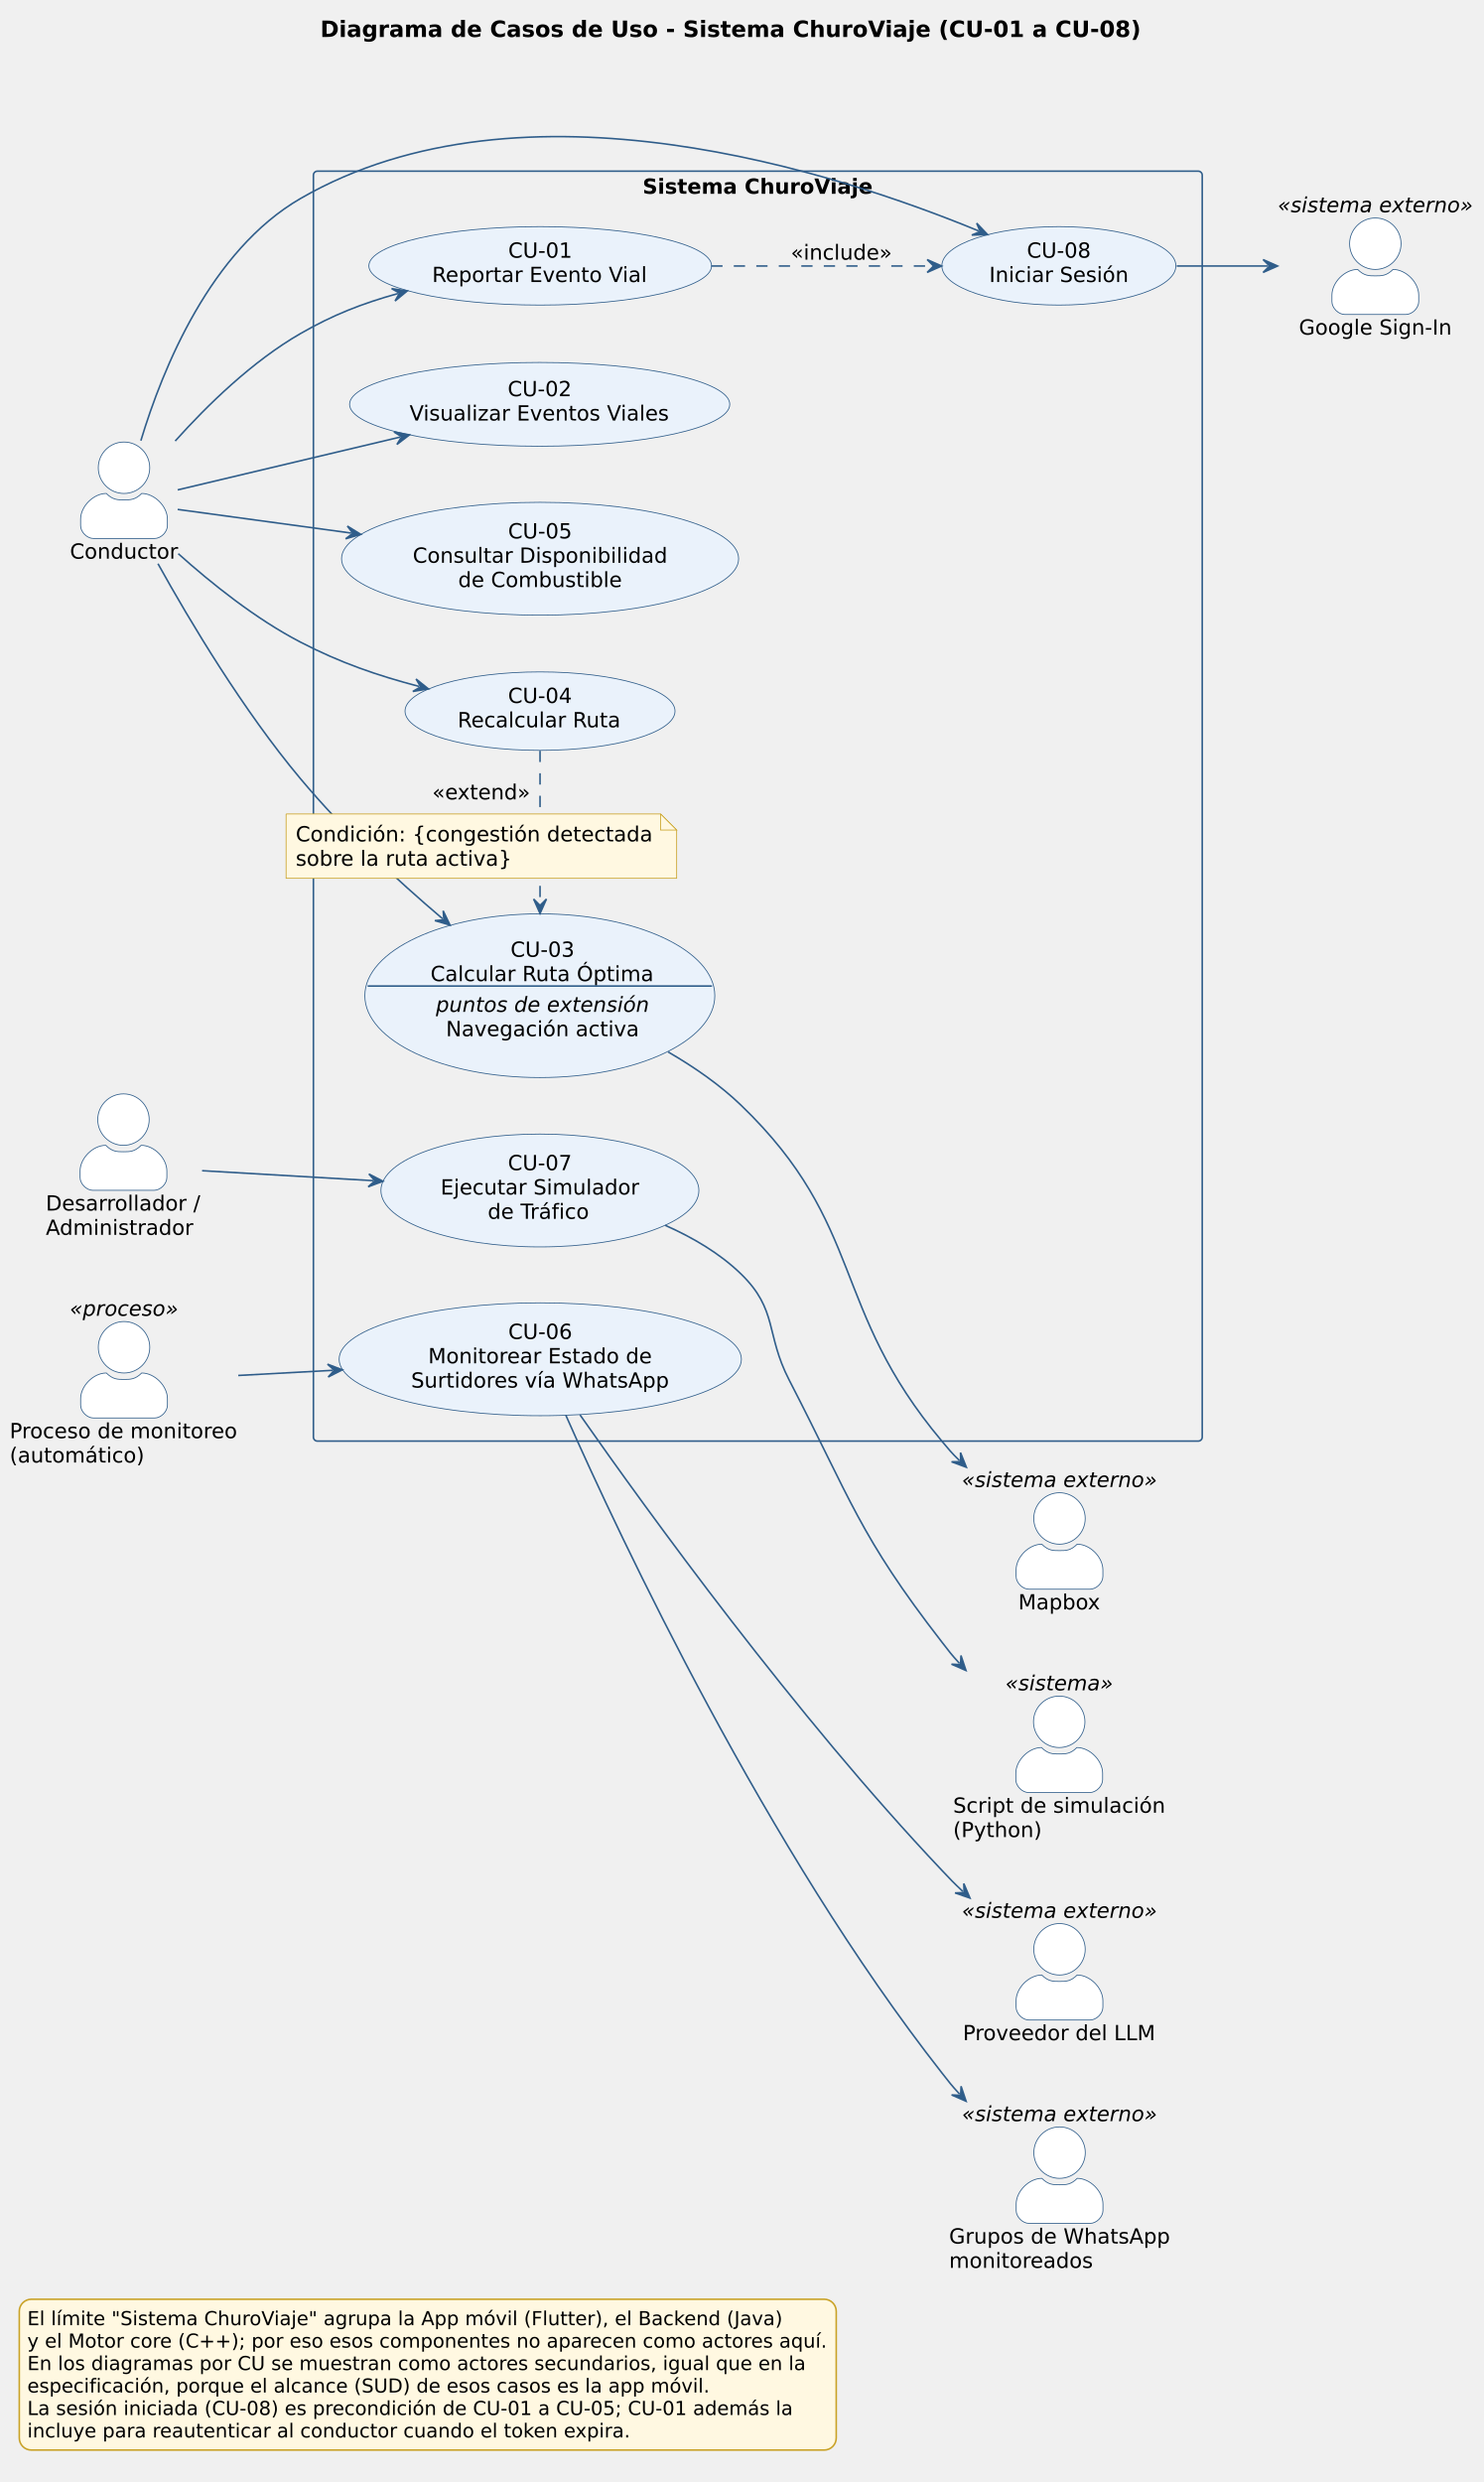
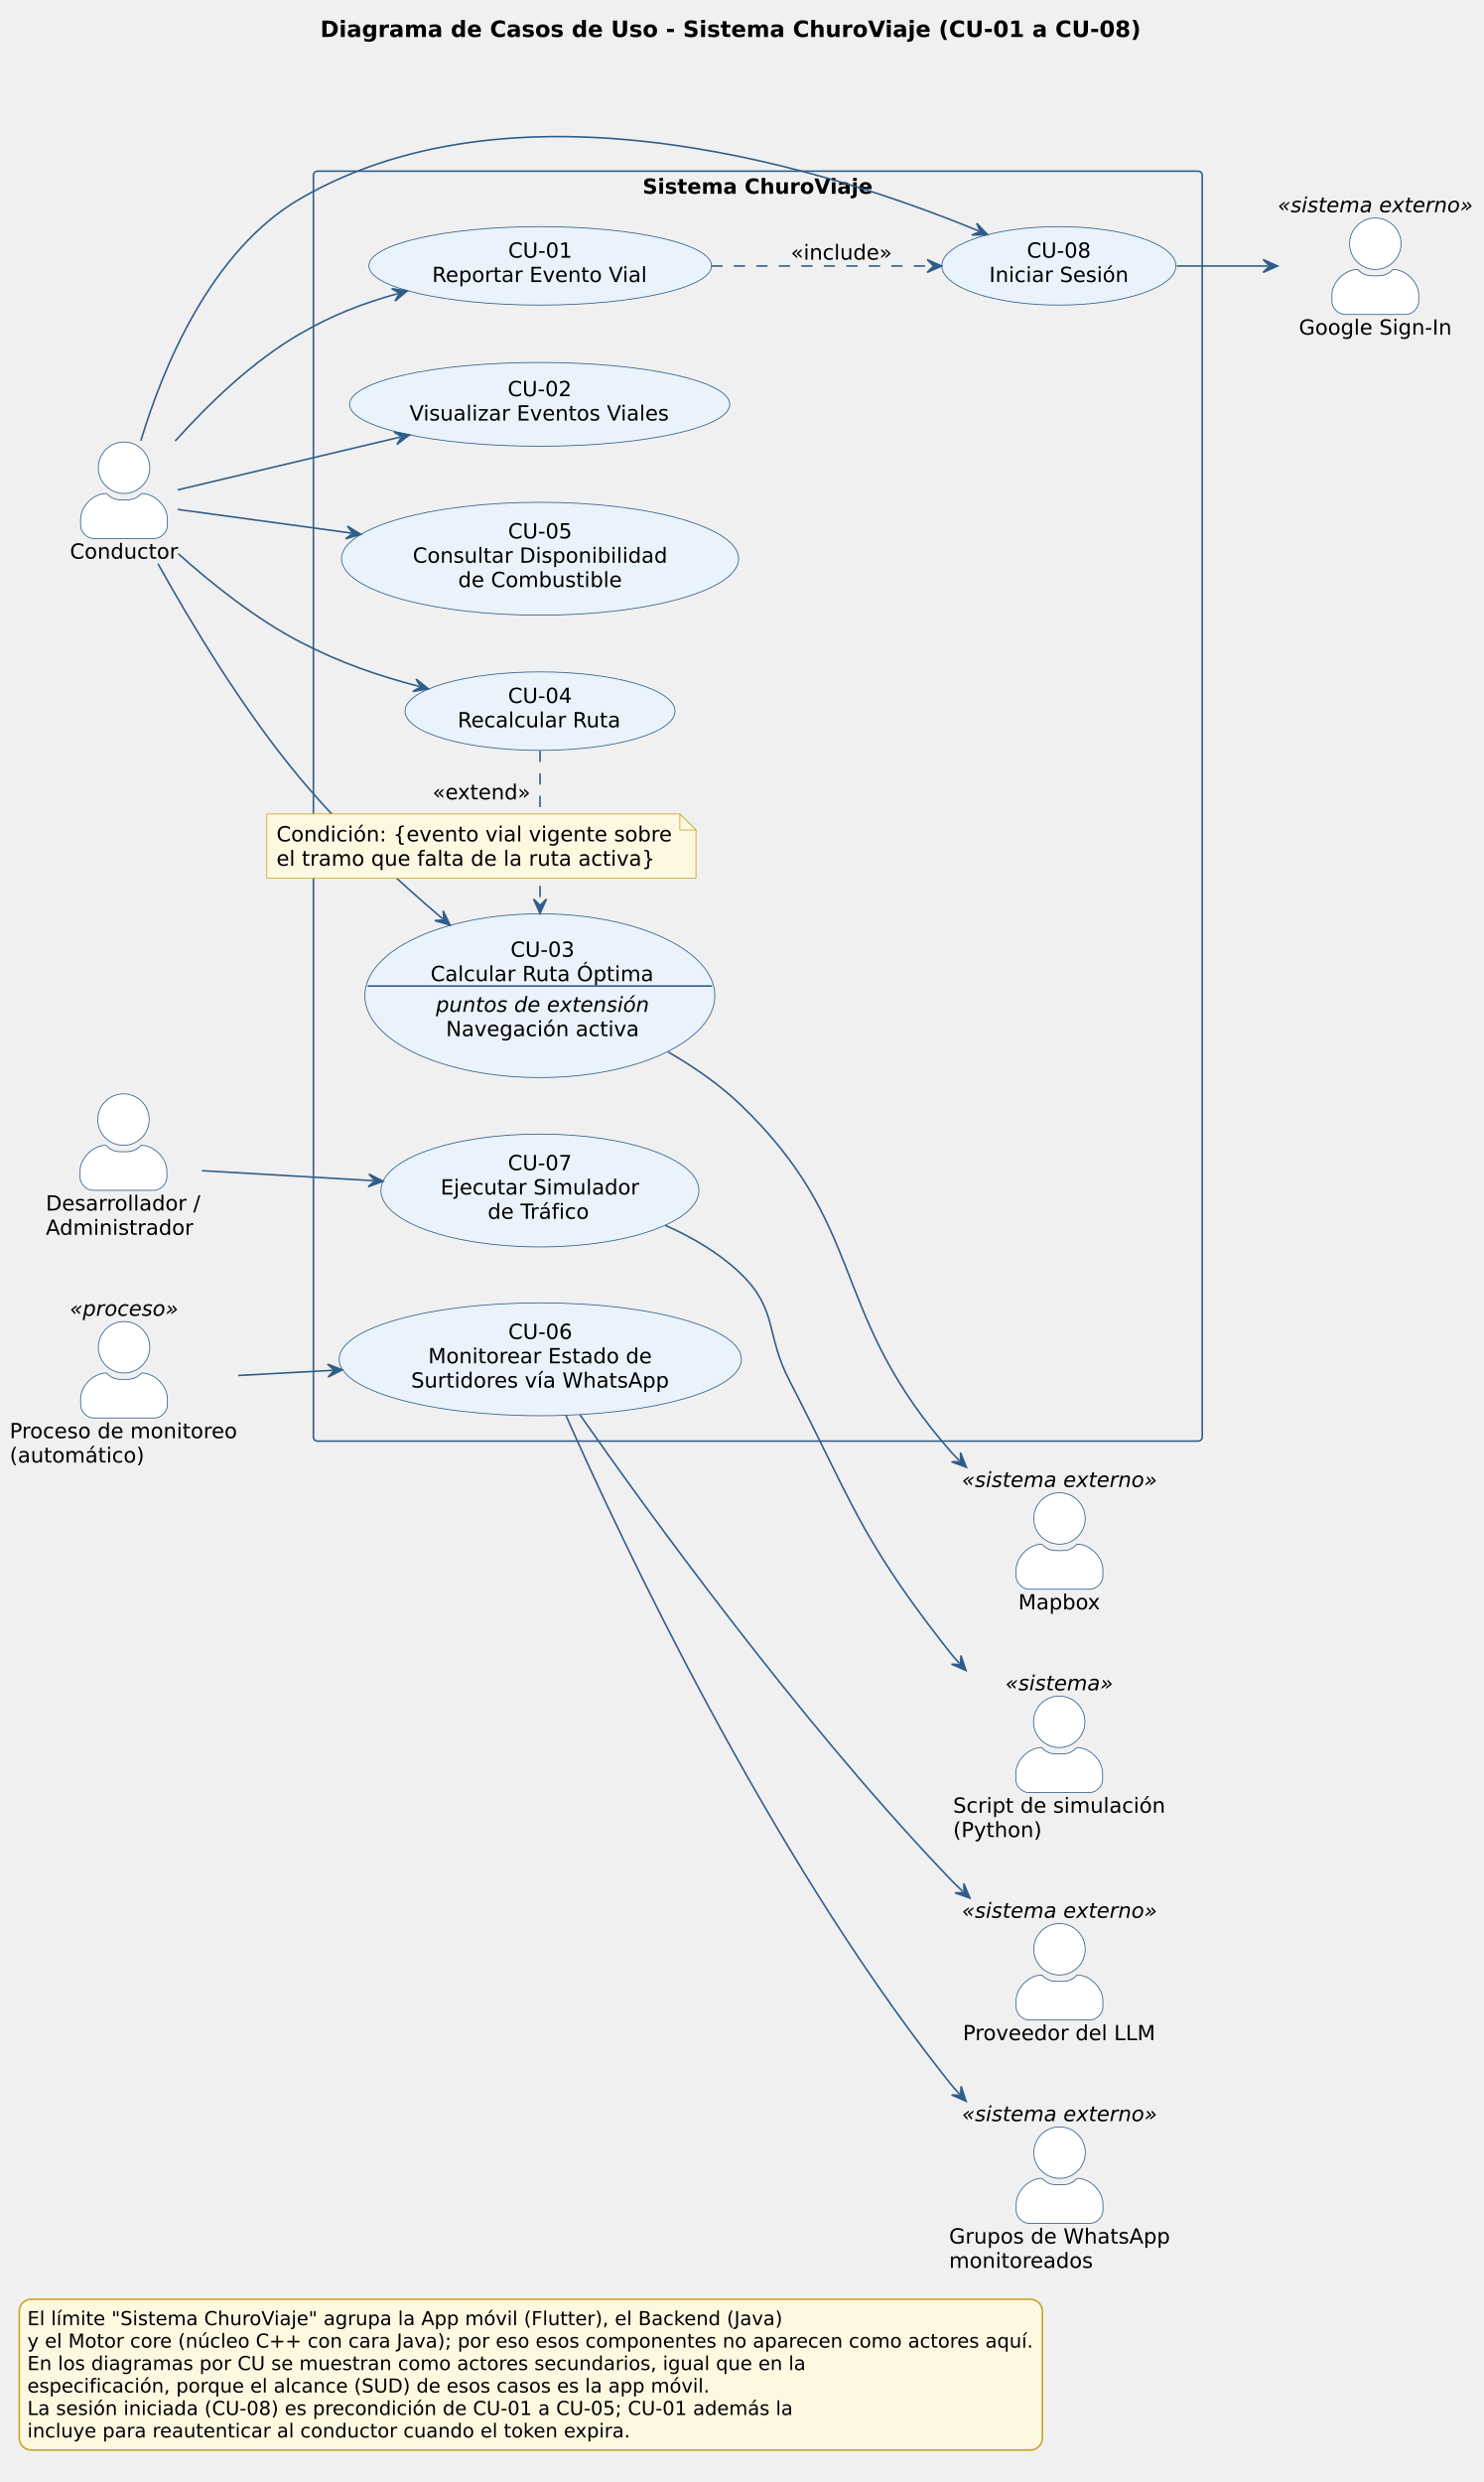
<svg xmlns="http://www.w3.org/2000/svg" contentStyleType="text/css" height="1544px" preserveAspectRatio="none" style="width:923px;height:1544px;background:#FFFFFF;" version="1.1" viewBox="0 0 923 1544" width="923px" zoomAndPan="magnify">
  <defs />
  <g>
    <text fill="#000000" font-family="DejaVu Sans" font-size="14" font-weight="bold" lengthAdjust="spacing" textLength="510.843" x="199.272" y="22.995">Diagrama de Casos de Uso - Sistema ChuroViaje (CU-01 a CU-08)</text>
    <g id="cluster_Sistema ChuroViaje">
      <rect fill="none" height="790" rx="2.5" ry="2.5" style="stroke:#2F5D8A;stroke-width:1.0;" width="553" x="195" y="106.477" />
      <text fill="#000000" font-family="DejaVu Sans" font-size="13" font-weight="bold" lengthAdjust="spacing" textLength="143.387" x="399.806" y="120.544">Sistema ChuroViaje</text>
    </g>
    <g id="elem_CU08">
      <ellipse cx="658.802" cy="165.378" fill="#EAF2FB" rx="72.802" ry="24.401" style="stroke:#2F5D8A;stroke-width:0.5;" />
      <text fill="#000000" font-family="DejaVu Sans" font-size="13" lengthAdjust="spacing" textLength="39.825" x="638.89" y="160.312">CU-08</text>
      <text fill="#000000" font-family="DejaVu Sans" font-size="13" lengthAdjust="spacing" textLength="86.715" x="615.445" y="175.445">Iniciar Sesión</text>
    </g>
    <g id="elem_CU01">
      <ellipse cx="336.114" cy="165.378" fill="#EAF2FB" rx="106.614" ry="24.401" style="stroke:#2F5D8A;stroke-width:0.5;" />
      <text fill="#000000" font-family="DejaVu Sans" font-size="13" lengthAdjust="spacing" textLength="39.825" x="316.201" y="160.312">CU-01</text>
      <text fill="#000000" font-family="DejaVu Sans" font-size="13" lengthAdjust="spacing" textLength="134.532" x="268.848" y="175.445">Reportar Evento Vial</text>
    </g>
    <g id="elem_CU02">
      <ellipse cx="335.773" cy="251.531" fill="#EAF2FB" rx="118.273" ry="26.055" style="stroke:#2F5D8A;stroke-width:0.5;" />
      <text fill="#000000" font-family="DejaVu Sans" font-size="13" lengthAdjust="spacing" textLength="39.825" x="315.86" y="246.465">CU-02</text>
      <text fill="#000000" font-family="DejaVu Sans" font-size="13" lengthAdjust="spacing" textLength="161.929" x="254.809" y="261.598">Visualizar Eventos Viales</text>
    </g>
    <g id="elem_CU03">
      <ellipse cx="335.867" cy="619.401" fill="#EAF2FB" rx="108.867" ry="50.925" style="stroke:#2F5D8A;stroke-width:0.5;" />
      <text fill="#000000" font-family="DejaVu Sans" font-size="13" lengthAdjust="spacing" textLength="39.825" x="317.633" y="595.203">CU-03</text>
      <text fill="#000000" font-family="DejaVu Sans" font-size="13" lengthAdjust="spacing" textLength="139.388" x="267.852" y="610.336">Calcular Ruta Óptima</text>
      <line style="stroke:#2F5D8A;stroke-width:1.0;" x1="228.758" x2="442.976" y1="613.401" y2="613.401" />
      <text fill="#000000" font-family="DejaVu Sans" font-size="13" font-style="italic" lengthAdjust="spacing" textLength="132.672" x="271.21" y="629.468">puntos de extensión</text>
      <text fill="#000000" font-family="DejaVu Sans" font-size="13" lengthAdjust="spacing" textLength="120.168" x="277.462" y="644.601">Navegación activa</text>
    </g>
    <g id="elem_CU04">
      <ellipse cx="335.988" cy="442.378" fill="#EAF2FB" rx="83.987" ry="24.401" style="stroke:#2F5D8A;stroke-width:0.5;" />
      <text fill="#000000" font-family="DejaVu Sans" font-size="13" lengthAdjust="spacing" textLength="39.825" x="316.075" y="437.312">CU-04</text>
      <text fill="#000000" font-family="DejaVu Sans" font-size="13" lengthAdjust="spacing" textLength="102.534" x="284.721" y="452.445">Recalcular Ruta</text>
    </g>
    <g id="elem_CU05">
      <ellipse cx="336.022" cy="347.578" fill="#EAF2FB" rx="123.522" ry="35.102" style="stroke:#2F5D8A;stroke-width:0.5;" />
      <text fill="#000000" font-family="DejaVu Sans" font-size="13" lengthAdjust="spacing" textLength="39.825" x="316.109" y="334.946">CU-05</text>
      <text fill="#000000" font-family="DejaVu Sans" font-size="13" lengthAdjust="spacing" textLength="158.444" x="256.8" y="350.079">Consultar Disponibilidad</text>
      <text fill="#000000" font-family="DejaVu Sans" font-size="13" lengthAdjust="spacing" textLength="101.912" x="285.066" y="365.212">de Combustible</text>
    </g>
    <g id="elem_CU06">
      <ellipse cx="336.138" cy="845.578" fill="#EAF2FB" rx="125.138" ry="35.102" style="stroke:#2F5D8A;stroke-width:0.5;" />
      <text fill="#000000" font-family="DejaVu Sans" font-size="13" lengthAdjust="spacing" textLength="39.825" x="316.225" y="832.946">CU-06</text>
      <text fill="#000000" font-family="DejaVu Sans" font-size="13" lengthAdjust="spacing" textLength="139.496" x="266.39" y="848.079">Monitorear Estado de</text>
      <text fill="#000000" font-family="DejaVu Sans" font-size="13" lengthAdjust="spacing" textLength="160.729" x="255.773" y="863.212">Surtidores vía WhatsApp</text>
    </g>
    <g id="elem_CU07">
      <ellipse cx="335.916" cy="740.578" fill="#EAF2FB" rx="98.916" ry="35.102" style="stroke:#2F5D8A;stroke-width:0.5;" />
      <text fill="#000000" font-family="DejaVu Sans" font-size="13" lengthAdjust="spacing" textLength="39.825" x="316.004" y="727.946">CU-07</text>
      <text fill="#000000" font-family="DejaVu Sans" font-size="13" lengthAdjust="spacing" textLength="123.646" x="274.093" y="743.079">Ejecutar Simulador</text>
      <text fill="#000000" font-family="DejaVu Sans" font-size="13" lengthAdjust="spacing" textLength="64.924" x="303.454" y="758.212">de Tráfico</text>
    </g>
    <g id="elem_Conductor">
      <ellipse cx="77.152" cy="290.977" fill="#FFFFFF" rx="16" ry="16" style="stroke:#2F5D8A;stroke-width:0.5;" />
      <path d="M77.152,310.977 C81.152,310.977 84.152,310.977 88.152,306.977 C96.152,306.977 104.152,314.977 104.152,322.977 L104.152,326.977 C104.152,330.977 100.152,334.977 96.152,334.977 L58.152,334.977 C54.152,334.977 50.152,330.977 50.152,326.977 L50.152,322.977 C50.152,314.977 58.152,306.977 66.152,306.977 C70.152,310.977 73.152,310.977 77.152,310.977 " fill="#FFFFFF" style="stroke:#2F5D8A;stroke-width:0.5;" />
      <text fill="#000000" font-family="DejaVu Sans" font-size="13" lengthAdjust="spacing" textLength="67.304" x="43.5" y="347.544">Conductor</text>
    </g>
    <g id="elem_Dev">
      <ellipse cx="76.822" cy="696.477" fill="#FFFFFF" rx="16" ry="16" style="stroke:#2F5D8A;stroke-width:0.5;" />
      <path d="M76.822,716.477 C80.822,716.477 83.822,716.477 87.822,712.477 C95.822,712.477 103.822,720.477 103.822,728.477 L103.822,732.477 C103.822,736.477 99.822,740.477 95.822,740.477 L57.822,740.477 C53.822,740.477 49.822,736.477 49.822,732.477 L49.822,728.477 C49.822,720.477 57.822,712.477 65.822,712.477 C69.822,716.477 72.822,716.477 76.822,716.477 " fill="#FFFFFF" style="stroke:#2F5D8A;stroke-width:0.5;" />
      <text fill="#000000" font-family="DejaVu Sans" font-size="13" lengthAdjust="spacing" textLength="96.643" x="28.5" y="753.044">Desarrollador /</text>
      <text fill="#000000" font-family="DejaVu Sans" font-size="13" lengthAdjust="spacing" textLength="92.003" x="28.5" y="768.177">Administrador</text>
    </g>
    <g id="elem_Monitor">
      <ellipse cx="77.17" cy="838.11" fill="#FFFFFF" rx="16" ry="16" style="stroke:#2F5D8A;stroke-width:0.5;" />
      <path d="M77.17,858.11 C81.17,858.11 84.17,858.11 88.17,854.11 C96.17,854.11 104.17,862.11 104.17,870.11 L104.17,874.11 C104.17,878.11 100.17,882.11 96.17,882.11 L58.17,882.11 C54.17,882.11 50.17,878.11 50.17,874.11 L50.17,870.11 C50.17,862.11 58.17,854.11 66.17,854.11 C70.17,858.11 73.17,858.11 77.17,858.11 " fill="#FFFFFF" style="stroke:#2F5D8A;stroke-width:0.5;" />
      <text fill="#000000" font-family="DejaVu Sans" font-size="13" lengthAdjust="spacing" textLength="142.34" x="6" y="894.677">Proceso de monitoreo</text>
      <text fill="#000000" font-family="DejaVu Sans" font-size="13" lengthAdjust="spacing" textLength="83.84" x="6" y="909.809">(automático)</text>
      <text fill="#000000" font-family="DejaVu Sans" font-size="13" font-style="italic" lengthAdjust="spacing" textLength="67.469" x="43.435" y="818.544">«proceso»</text>
    </g>
    <g id="elem_Google">
      <ellipse cx="855.693" cy="151.61" fill="#FFFFFF" rx="16" ry="16" style="stroke:#2F5D8A;stroke-width:0.5;" />
      <path d="M855.693,171.61 C859.693,171.61 862.693,171.61 866.693,167.61 C874.693,167.61 882.693,175.61 882.693,183.61 L882.693,187.61 C882.693,191.61 878.693,195.61 874.693,195.61 L836.693,195.61 C832.693,195.61 828.693,191.61 828.693,187.61 L828.693,183.61 C828.693,175.61 836.693,167.61 844.693,167.61 C848.693,171.61 851.693,171.61 855.693,171.61 " fill="#FFFFFF" style="stroke:#2F5D8A;stroke-width:0.5;" />
      <text fill="#000000" font-family="DejaVu Sans" font-size="13" lengthAdjust="spacing" textLength="95.094" x="808.146" y="208.177">Google Sign-In</text>
      <text fill="#000000" font-family="DejaVu Sans" font-size="13" font-style="italic" lengthAdjust="spacing" textLength="121.386" x="795" y="132.044">«sistema externo»</text>
    </g>
    <g id="elem_Mapbox">
      <ellipse cx="659.193" cy="944.61" fill="#FFFFFF" rx="16" ry="16" style="stroke:#2F5D8A;stroke-width:0.5;" />
      <path d="M659.193,964.61 C663.193,964.61 666.193,964.61 670.193,960.61 C678.193,960.61 686.193,968.61 686.193,976.61 L686.193,980.61 C686.193,984.61 682.193,988.61 678.193,988.61 L640.193,988.61 C636.193,988.61 632.193,984.61 632.193,980.61 L632.193,976.61 C632.193,968.61 640.193,960.61 648.193,960.61 C652.193,964.61 655.193,964.61 659.193,964.61 " fill="#FFFFFF" style="stroke:#2F5D8A;stroke-width:0.5;" />
      <text fill="#000000" font-family="DejaVu Sans" font-size="13" lengthAdjust="spacing" textLength="51.334" x="633.526" y="1001.177">Mapbox</text>
      <text fill="#000000" font-family="DejaVu Sans" font-size="13" font-style="italic" lengthAdjust="spacing" textLength="121.386" x="598.5" y="925.044">«sistema externo»</text>
    </g>
    <g id="elem_WA">
      <ellipse cx="659.239" cy="1339.11" fill="#FFFFFF" rx="16" ry="16" style="stroke:#2F5D8A;stroke-width:0.5;" />
      <path d="M659.239,1359.11 C663.239,1359.11 666.239,1359.11 670.239,1355.11 C678.239,1355.11 686.239,1363.11 686.239,1371.11 L686.239,1375.11 C686.239,1379.11 682.239,1383.11 678.239,1383.11 L640.239,1383.11 C636.239,1383.11 632.239,1379.11 632.239,1375.11 L632.239,1371.11 C632.239,1363.11 640.239,1355.11 648.239,1355.11 C652.239,1359.11 655.239,1359.11 659.239,1359.11 " fill="#FFFFFF" style="stroke:#2F5D8A;stroke-width:0.5;" />
      <text fill="#000000" font-family="DejaVu Sans" font-size="13" lengthAdjust="spacing" textLength="137.477" x="590.5" y="1395.677">Grupos de WhatsApp</text>
      <text fill="#000000" font-family="DejaVu Sans" font-size="13" lengthAdjust="spacing" textLength="89.807" x="590.5" y="1410.809">monitoreados</text>
      <text fill="#000000" font-family="DejaVu Sans" font-size="13" font-style="italic" lengthAdjust="spacing" textLength="121.386" x="598.546" y="1319.544">«sistema externo»</text>
    </g>
    <g id="elem_LLM">
      <ellipse cx="659.193" cy="1212.61" fill="#FFFFFF" rx="16" ry="16" style="stroke:#2F5D8A;stroke-width:0.5;" />
      <path d="M659.193,1232.61 C663.193,1232.61 666.193,1232.61 670.193,1228.61 C678.193,1228.61 686.193,1236.61 686.193,1244.61 L686.193,1248.61 C686.193,1252.61 682.193,1256.61 678.193,1256.61 L640.193,1256.61 C636.193,1256.61 632.193,1252.61 632.193,1248.61 L632.193,1244.61 C632.193,1236.61 640.193,1228.61 648.193,1228.61 C652.193,1232.61 655.193,1232.61 659.193,1232.61 " fill="#FFFFFF" style="stroke:#2F5D8A;stroke-width:0.5;" />
      <text fill="#000000" font-family="DejaVu Sans" font-size="13" lengthAdjust="spacing" textLength="120.206" x="599.09" y="1269.177">Proveedor del LLM</text>
      <text fill="#000000" font-family="DejaVu Sans" font-size="13" font-style="italic" lengthAdjust="spacing" textLength="121.386" x="598.5" y="1193.044">«sistema externo»</text>
    </g>
    <g id="elem_Script">
      <ellipse cx="659.019" cy="1071.11" fill="#FFFFFF" rx="16" ry="16" style="stroke:#2F5D8A;stroke-width:0.5;" />
      <path d="M659.019,1091.11 C663.019,1091.11 666.019,1091.11 670.019,1087.11 C678.019,1087.11 686.019,1095.11 686.019,1103.11 L686.019,1107.11 C686.019,1111.11 682.019,1115.11 678.019,1115.11 L640.019,1115.11 C636.019,1115.11 632.019,1111.11 632.019,1107.11 L632.019,1103.11 C632.019,1095.11 640.019,1087.11 648.019,1087.11 C652.019,1091.11 655.019,1091.11 659.019,1091.11 " fill="#FFFFFF" style="stroke:#2F5D8A;stroke-width:0.5;" />
      <text fill="#000000" font-family="DejaVu Sans" font-size="13" lengthAdjust="spacing" textLength="132.038" x="593" y="1127.677">Script de simulación</text>
      <text fill="#000000" font-family="DejaVu Sans" font-size="13" lengthAdjust="spacing" textLength="55.206" x="593" y="1142.809">(Python)</text>
      <text fill="#000000" font-family="DejaVu Sans" font-size="13" font-style="italic" lengthAdjust="spacing" textLength="66.93" x="625.554" y="1051.544">«sistema»</text>
    </g>
    <g id="link_Conductor_CU01">
      <path d="M109.01,274.347 C129.1,251.927 157.04,224.697 187,207.477 C207.26,195.837 225.181,188.85 247.611,182.59 " fill="none" id="Conductor-to-CU01" style="stroke:#2F5D8A;stroke-width:1.0;" />
      <polygon fill="#2F5D8A" points="253.39,180.977,243.646,179.543,248.574,182.321,245.797,187.249,253.39,180.977" style="stroke:#2F5D8A;stroke-width:1.0;" />
    </g>
    <g id="link_Conductor_CU08">
      <path d="M87.64,274.127 C101.3,228.887 131.08,155.777 187,123.477 C325.8,43.297 521.312,107.571 608.923,143.671 " fill="none" id="Conductor-to-CU08" style="stroke:#2F5D8A;stroke-width:1.0;" />
      <polygon fill="#2F5D8A" points="614.47,145.957,607.673,138.83,609.847,144.052,604.625,146.226,614.47,145.957" style="stroke:#2F5D8A;stroke-width:1.0;" />
    </g>
    <g id="link_Conductor_CU02">
      <path d="M110.55,304.747 C146.61,296.187 200.262,283.452 248.942,271.902 " fill="none" id="Conductor-to-CU02" style="stroke:#2F5D8A;stroke-width:1.0;" />
      <polygon fill="#2F5D8A" points="254.78,270.517,245.1,268.703,249.915,271.671,246.946,276.486,254.78,270.517" style="stroke:#2F5D8A;stroke-width:1.0;" />
    </g>
    <g id="link_Conductor_CU03">
      <path d="M98.29,350.677 C118.41,386.897 151.33,441.957 187,484.477 C214.83,517.647 246.028,546.602 275.428,571.582 " fill="none" id="Conductor-to-CU03" style="stroke:#2F5D8A;stroke-width:1.0;" />
      <polygon fill="#2F5D8A" points="280,575.467,275.731,566.591,276.19,572.229,270.551,572.688,280,575.467" style="stroke:#2F5D8A;stroke-width:1.0;" />
    </g>
    <g id="link_Conductor_CU04">
      <path d="M110.91,344.427 C131.38,362.787 159.05,384.997 187,399.477 C211.71,412.287 234.957,420.254 260.757,427.024 " fill="none" id="Conductor-to-CU04" style="stroke:#2F5D8A;stroke-width:1.0;" />
      <polygon fill="#2F5D8A" points="266.56,428.547,258.87,422.394,261.724,427.278,256.839,430.132,266.56,428.547" style="stroke:#2F5D8A;stroke-width:1.0;" />
    </g>
    <g id="link_Conductor_CU05">
      <path d="M110.55,316.907 C139.39,320.837 177.255,325.998 218.545,331.618 " fill="none" id="Conductor-to-CU05" style="stroke:#2F5D8A;stroke-width:1.0;" />
      <polygon fill="#2F5D8A" points="224.49,332.427,216.112,327.25,219.536,331.752,215.033,335.176,224.49,332.427" style="stroke:#2F5D8A;stroke-width:1.0;" />
    </g>
    <g id="link_Monitor_CU06">
      <path d="M148.23,855.647 C168.29,854.557 184.769,853.663 206.979,852.453 " fill="none" id="Monitor-to-CU06" style="stroke:#2F5D8A;stroke-width:1.0;" />
      <polygon fill="#2F5D8A" points="212.97,852.127,203.766,848.622,207.977,852.399,204.201,856.611,212.97,852.127" style="stroke:#2F5D8A;stroke-width:1.0;" />
    </g>
    <g id="link_Dev_CU07">
      <path d="M125.74,728.267 C157.31,730.107 193.83,732.238 232.29,734.478 " fill="none" id="Dev-to-CU07" style="stroke:#2F5D8A;stroke-width:1.0;" />
      <polygon fill="#2F5D8A" points="238.28,734.827,229.528,730.31,233.288,734.536,229.063,738.297,238.28,734.827" style="stroke:#2F5D8A;stroke-width:1.0;" />
    </g>
    <g id="link_CU01_CU08">
      <path d="M442.55,165.477 C489.51,165.477 537.61,165.477 579.85,165.477 " fill="none" id="CU01-to-CU08" style="stroke:#2F5D8A;stroke-width:1.0;stroke-dasharray:7.0,7.0;" />
      <polygon fill="#2F5D8A" points="585.85,165.477,576.85,161.477,580.85,165.477,576.85,169.477,585.85,165.477" style="stroke:#2F5D8A;stroke-width:1.0;" />
      <text fill="#000000" font-family="DejaVu Sans" font-size="13" lengthAdjust="spacing" textLength="63.007" x="492" y="161.544">«include»</text>
    </g>
    <g id="link_CU04_CU03">
      <path d="M336,467.047 C336,493.097 336,528.997 336,562.277 " fill="none" id="CU04-to-CU03" style="stroke:#2F5D8A;stroke-width:1.0;stroke-dasharray:7.0,7.0;" />
      <polygon fill="#2F5D8A" points="336,568.277,340,559.277,336,563.277,332,559.277,336,568.277" style="stroke:#2F5D8A;stroke-width:1.0;" />
-       <text fill="#000000" font-family="DejaVu Sans" font-size="13" lengthAdjust="spacing" textLength="61.185" x="268.928" y="497.294">«extend»</text>
-       <path d="M178,506.36 L178,546.36 L421,546.36 L421,516.36 L411,506.36 L178,506.36 " fill="#FFF8E1" style="stroke:#C9A227;stroke-width:0.5;" />
-       <path d="M411,506.36 L411,516.36 L421,516.36 L411,506.36 " fill="#FFF8E1" style="stroke:#C9A227;stroke-width:0.5;" />
-       <text fill="#000000" font-family="DejaVu Sans" font-size="13" lengthAdjust="spacing" textLength="222.041" x="184" y="523.427">Condición: {congestión detectada</text>
-       <text fill="#000000" font-family="DejaVu Sans" font-size="13" lengthAdjust="spacing" textLength="134.697" x="184" y="538.559">sobre la ruta activa}</text>
+       <text fill="#000000" font-family="DejaVu Sans" font-size="13" lengthAdjust="spacing" textLength="61.185" x="269.077" y="497.294">«extend»</text>
+       <path d="M166,506.36 L166,546.36 L433,546.36 L433,516.36 L423,506.36 L166,506.36 " fill="#FFF8E1" style="stroke:#C9A227;stroke-width:0.5;" />
+       <path d="M423,506.36 L423,516.36 L433,516.36 L423,506.36 " fill="#FFF8E1" style="stroke:#C9A227;stroke-width:0.5;" />
+       <text fill="#000000" font-family="DejaVu Sans" font-size="13" lengthAdjust="spacing" textLength="246.34" x="172" y="523.427">Condición: {evento vial vigente sobre</text>
+       <text fill="#000000" font-family="DejaVu Sans" font-size="13" lengthAdjust="spacing" textLength="235.498" x="172" y="538.559">el tramo que falta de la ruta activa}</text>
    </g>
    <g id="link_CU08_Google">
      <path d="M732.15,165.477 C752.8,165.477 769.07,165.477 788.88,165.477 " fill="none" id="CU08-to-Google" style="stroke:#2F5D8A;stroke-width:1.0;" />
      <polygon fill="#2F5D8A" points="794.88,165.477,785.88,161.477,789.88,165.477,785.88,169.477,794.88,165.477" style="stroke:#2F5D8A;stroke-width:1.0;" />
    </g>
    <g id="link_CU03_Mapbox">
      <path d="M415.74,654.417 C431.82,663.727 447.83,674.787 461,687.477 C538.95,762.567 516.32,813.657 586,896.477 C590.67,902.027 591.576,903.316 596.966,908.576 " fill="none" id="CU03-to-Mapbox" style="stroke:#2F5D8A;stroke-width:1.0;" />
      <polygon fill="#2F5D8A" points="601.26,912.767,597.612,903.618,597.682,909.275,592.025,909.344,601.26,912.767" style="stroke:#2F5D8A;stroke-width:1.0;" />
    </g>
    <g id="link_CU06_WA">
      <path d="M351.99,880.257 C386.5,958.137 477,1150.607 586,1289.477 C590.66,1295.417 591.739,1296.931 597.039,1302.721 " fill="none" id="CU06-to-WA" style="stroke:#2F5D8A;stroke-width:1.0;" />
      <polygon fill="#2F5D8A" points="601.09,1307.147,597.964,1297.807,597.714,1303.459,592.063,1303.209,601.09,1307.147" style="stroke:#2F5D8A;stroke-width:1.0;" />
    </g>
    <g id="link_CU06_LLM">
      <path d="M360.85,880.127 C403.07,940.457 495.12,1067.507 586,1163.477 C591.48,1169.267 593.055,1171.001 599.115,1176.661 " fill="none" id="CU06-to-LLM" style="stroke:#2F5D8A;stroke-width:1.0;" />
      <polygon fill="#2F5D8A" points="603.5,1180.757,599.653,1171.69,599.846,1177.344,594.192,1177.537,603.5,1180.757" style="stroke:#2F5D8A;stroke-width:1.0;" />
    </g>
    <g id="link_CU07_Script">
      <path d="M413.89,762.257 C430.89,769.757 447.77,779.627 461,792.477 C484.12,814.917 476.2,829.857 491,858.477 C529.51,932.957 534.59,955.237 586,1021.477 C590.63,1027.437 591.683,1028.977 596.973,1034.767 " fill="none" id="CU07-to-Script" style="stroke:#2F5D8A;stroke-width:1.0;" />
      <polygon fill="#2F5D8A" points="601.02,1039.197,597.903,1029.854,597.647,1035.506,591.996,1035.251,601.02,1039.197" style="stroke:#2F5D8A;stroke-width:1.0;" />
    </g>
-     <rect fill="#FFF8E1" height="93.812" id="_legend" rx="7.5" ry="7.5" style="stroke:#C9A227;stroke-width:1.0;" width="508.287" x="12" y="1430.309" />
+     <rect fill="#FFF8E1" height="93.812" id="_legend" rx="7.5" ry="7.5" style="stroke:#C9A227;stroke-width:1.0;" width="636.543" x="12" y="1430.309" />
    <text fill="#000000" font-family="DejaVu Sans" font-size="12" lengthAdjust="spacing" textLength="470.83" x="17" y="1446.448">El límite "Sistema ChuroViaje" agrupa la App móvil (Flutter), el Backend (Java)</text>
-     <text fill="#000000" font-family="DejaVu Sans" font-size="12" lengthAdjust="spacing" textLength="498.287" x="17" y="1460.417">y el Motor core (C++); por eso esos componentes no aparecen como actores aquí.</text>
+     <text fill="#000000" font-family="DejaVu Sans" font-size="12" lengthAdjust="spacing" textLength="626.543" x="17" y="1460.417">y el Motor core (núcleo C++ con cara Java); por eso esos componentes no aparecen como actores aquí.</text>
    <text fill="#000000" font-family="DejaVu Sans" font-size="12" lengthAdjust="spacing" textLength="484.576" x="17" y="1474.386">En los diagramas por CU se muestran como actores secundarios, igual que en la</text>
    <text fill="#000000" font-family="DejaVu Sans" font-size="12" lengthAdjust="spacing" textLength="424.723" x="17" y="1488.354">especificación, porque el alcance (SUD) de esos casos es la app móvil.</text>
    <text fill="#000000" font-family="DejaVu Sans" font-size="12" lengthAdjust="spacing" textLength="476.596" x="17" y="1502.323">La sesión iniciada (CU-08) es precondición de CU-01 a CU-05; CU-01 además la</text>
    <text fill="#000000" font-family="DejaVu Sans" font-size="12" lengthAdjust="spacing" textLength="376.019" x="17" y="1516.292">incluye para reautenticar al conductor cuando el token expira.</text>
  </g>
</svg>
